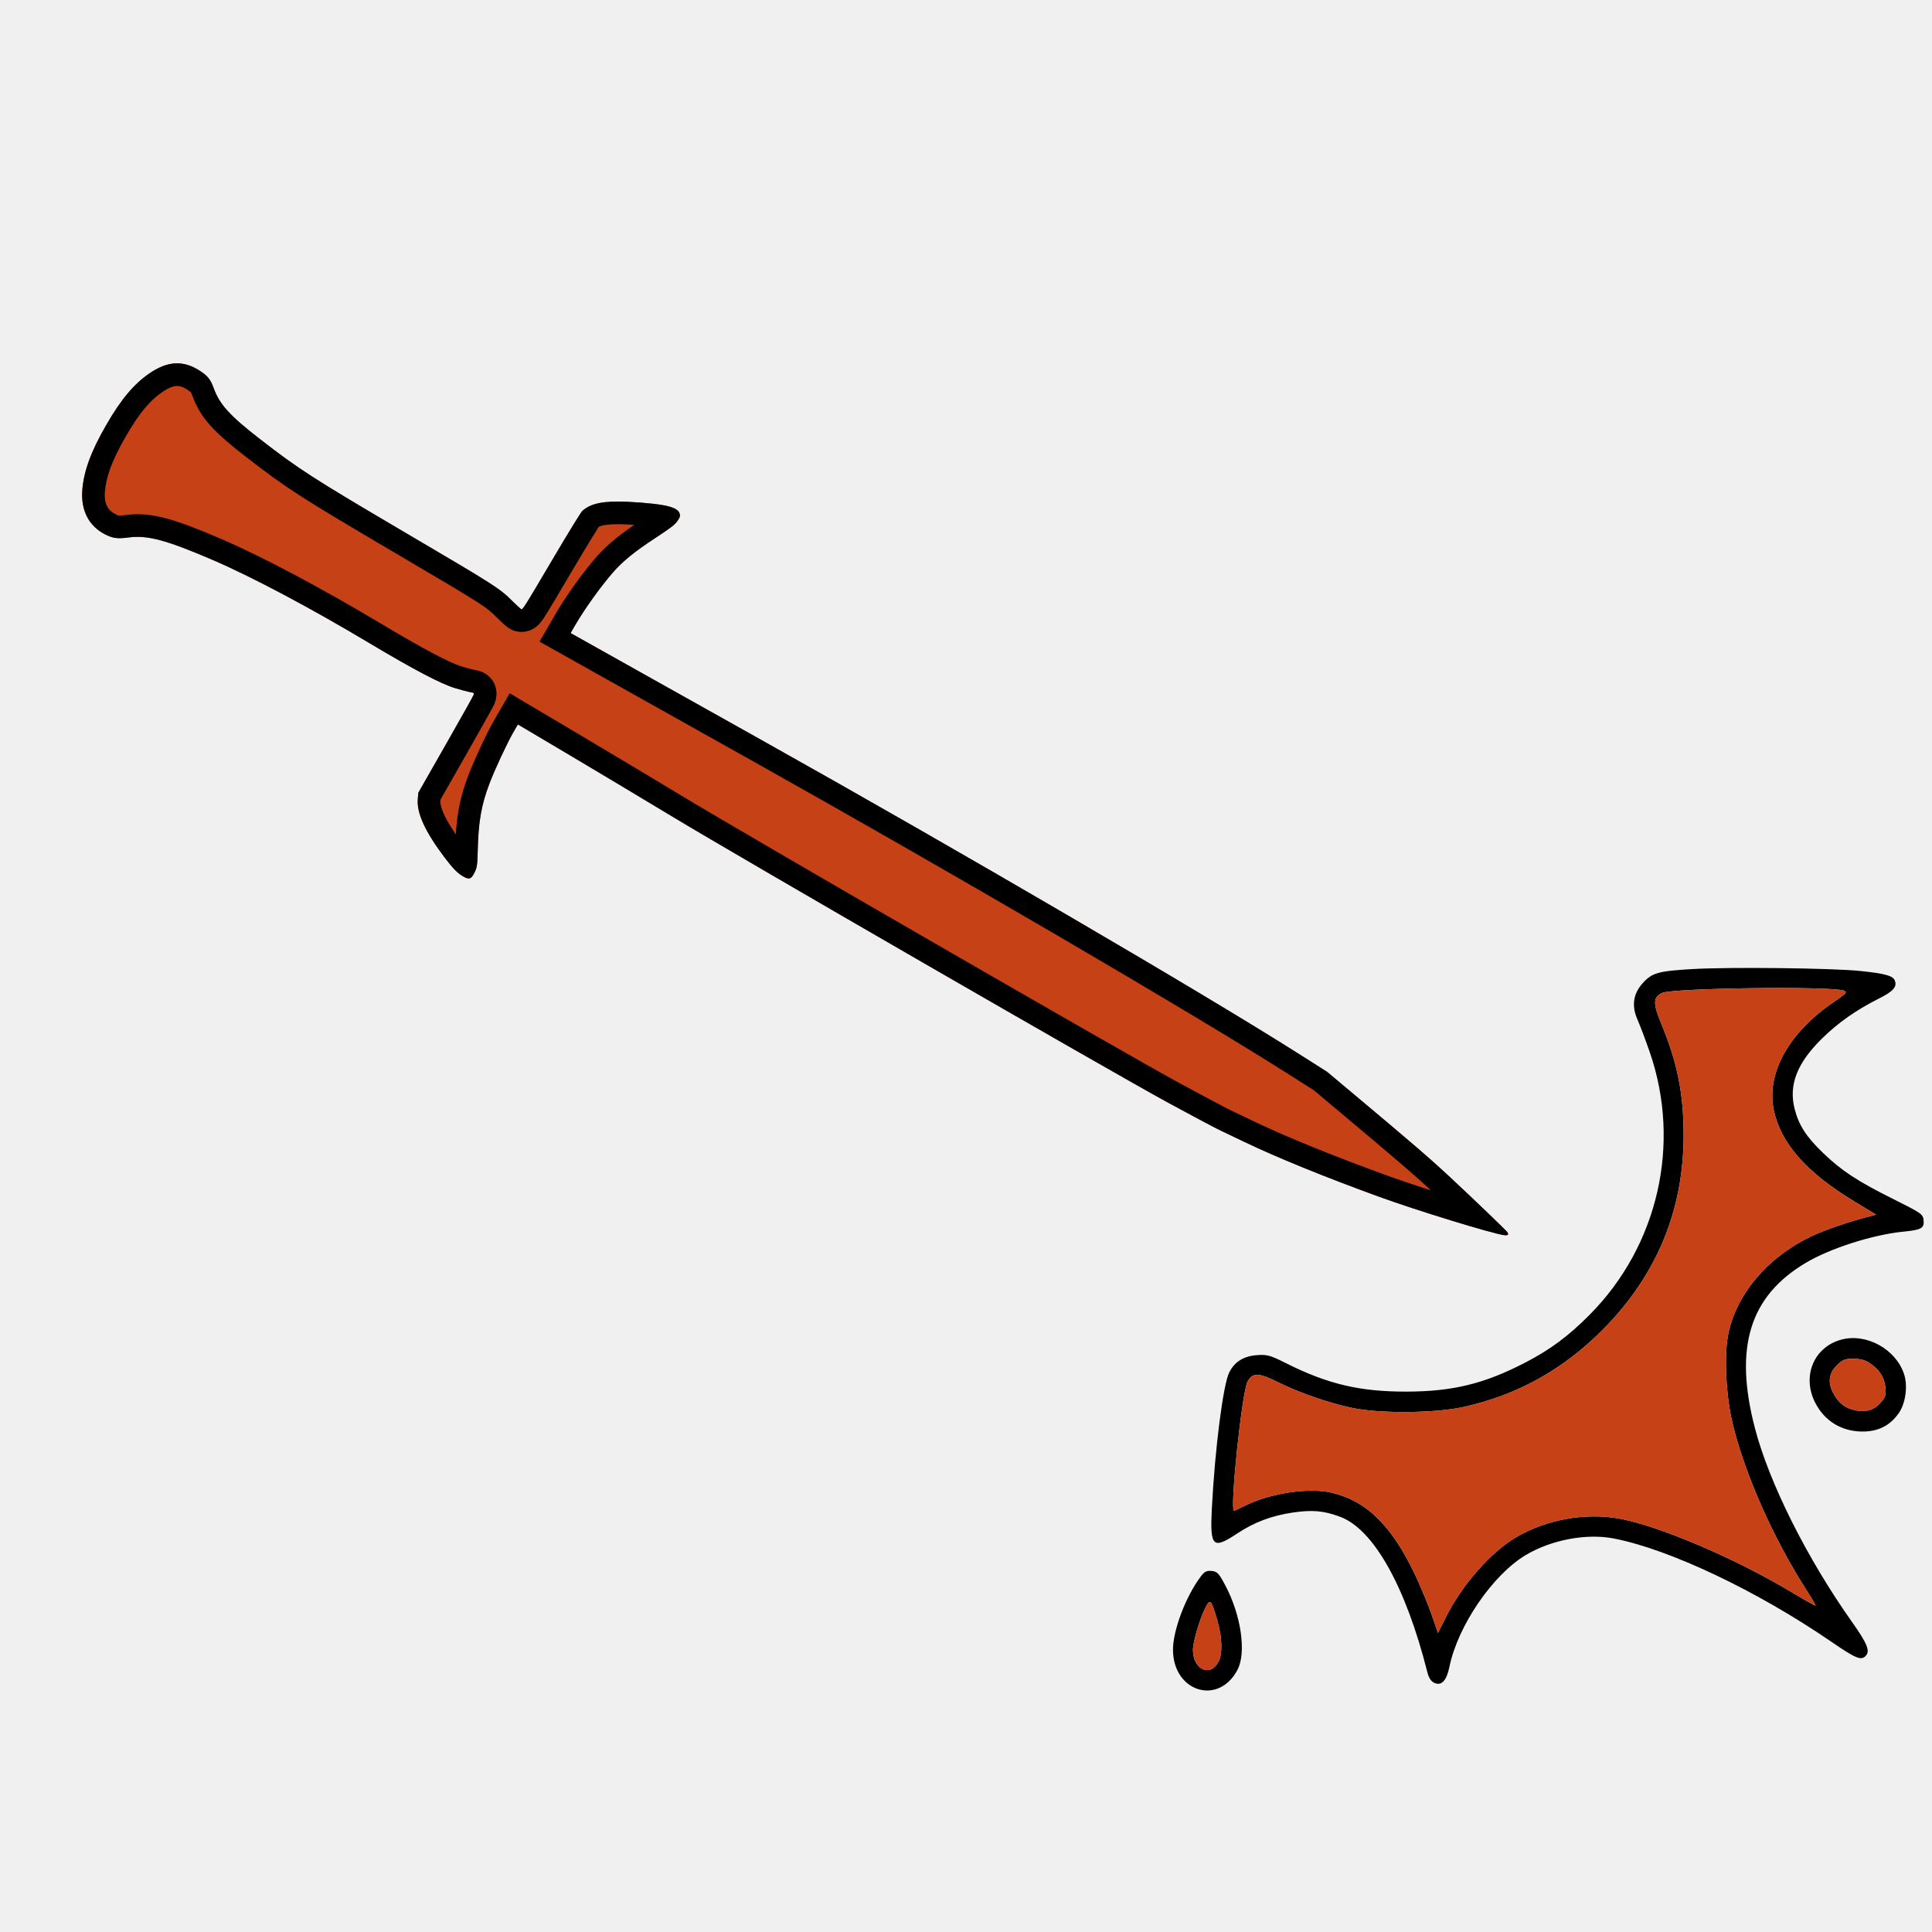
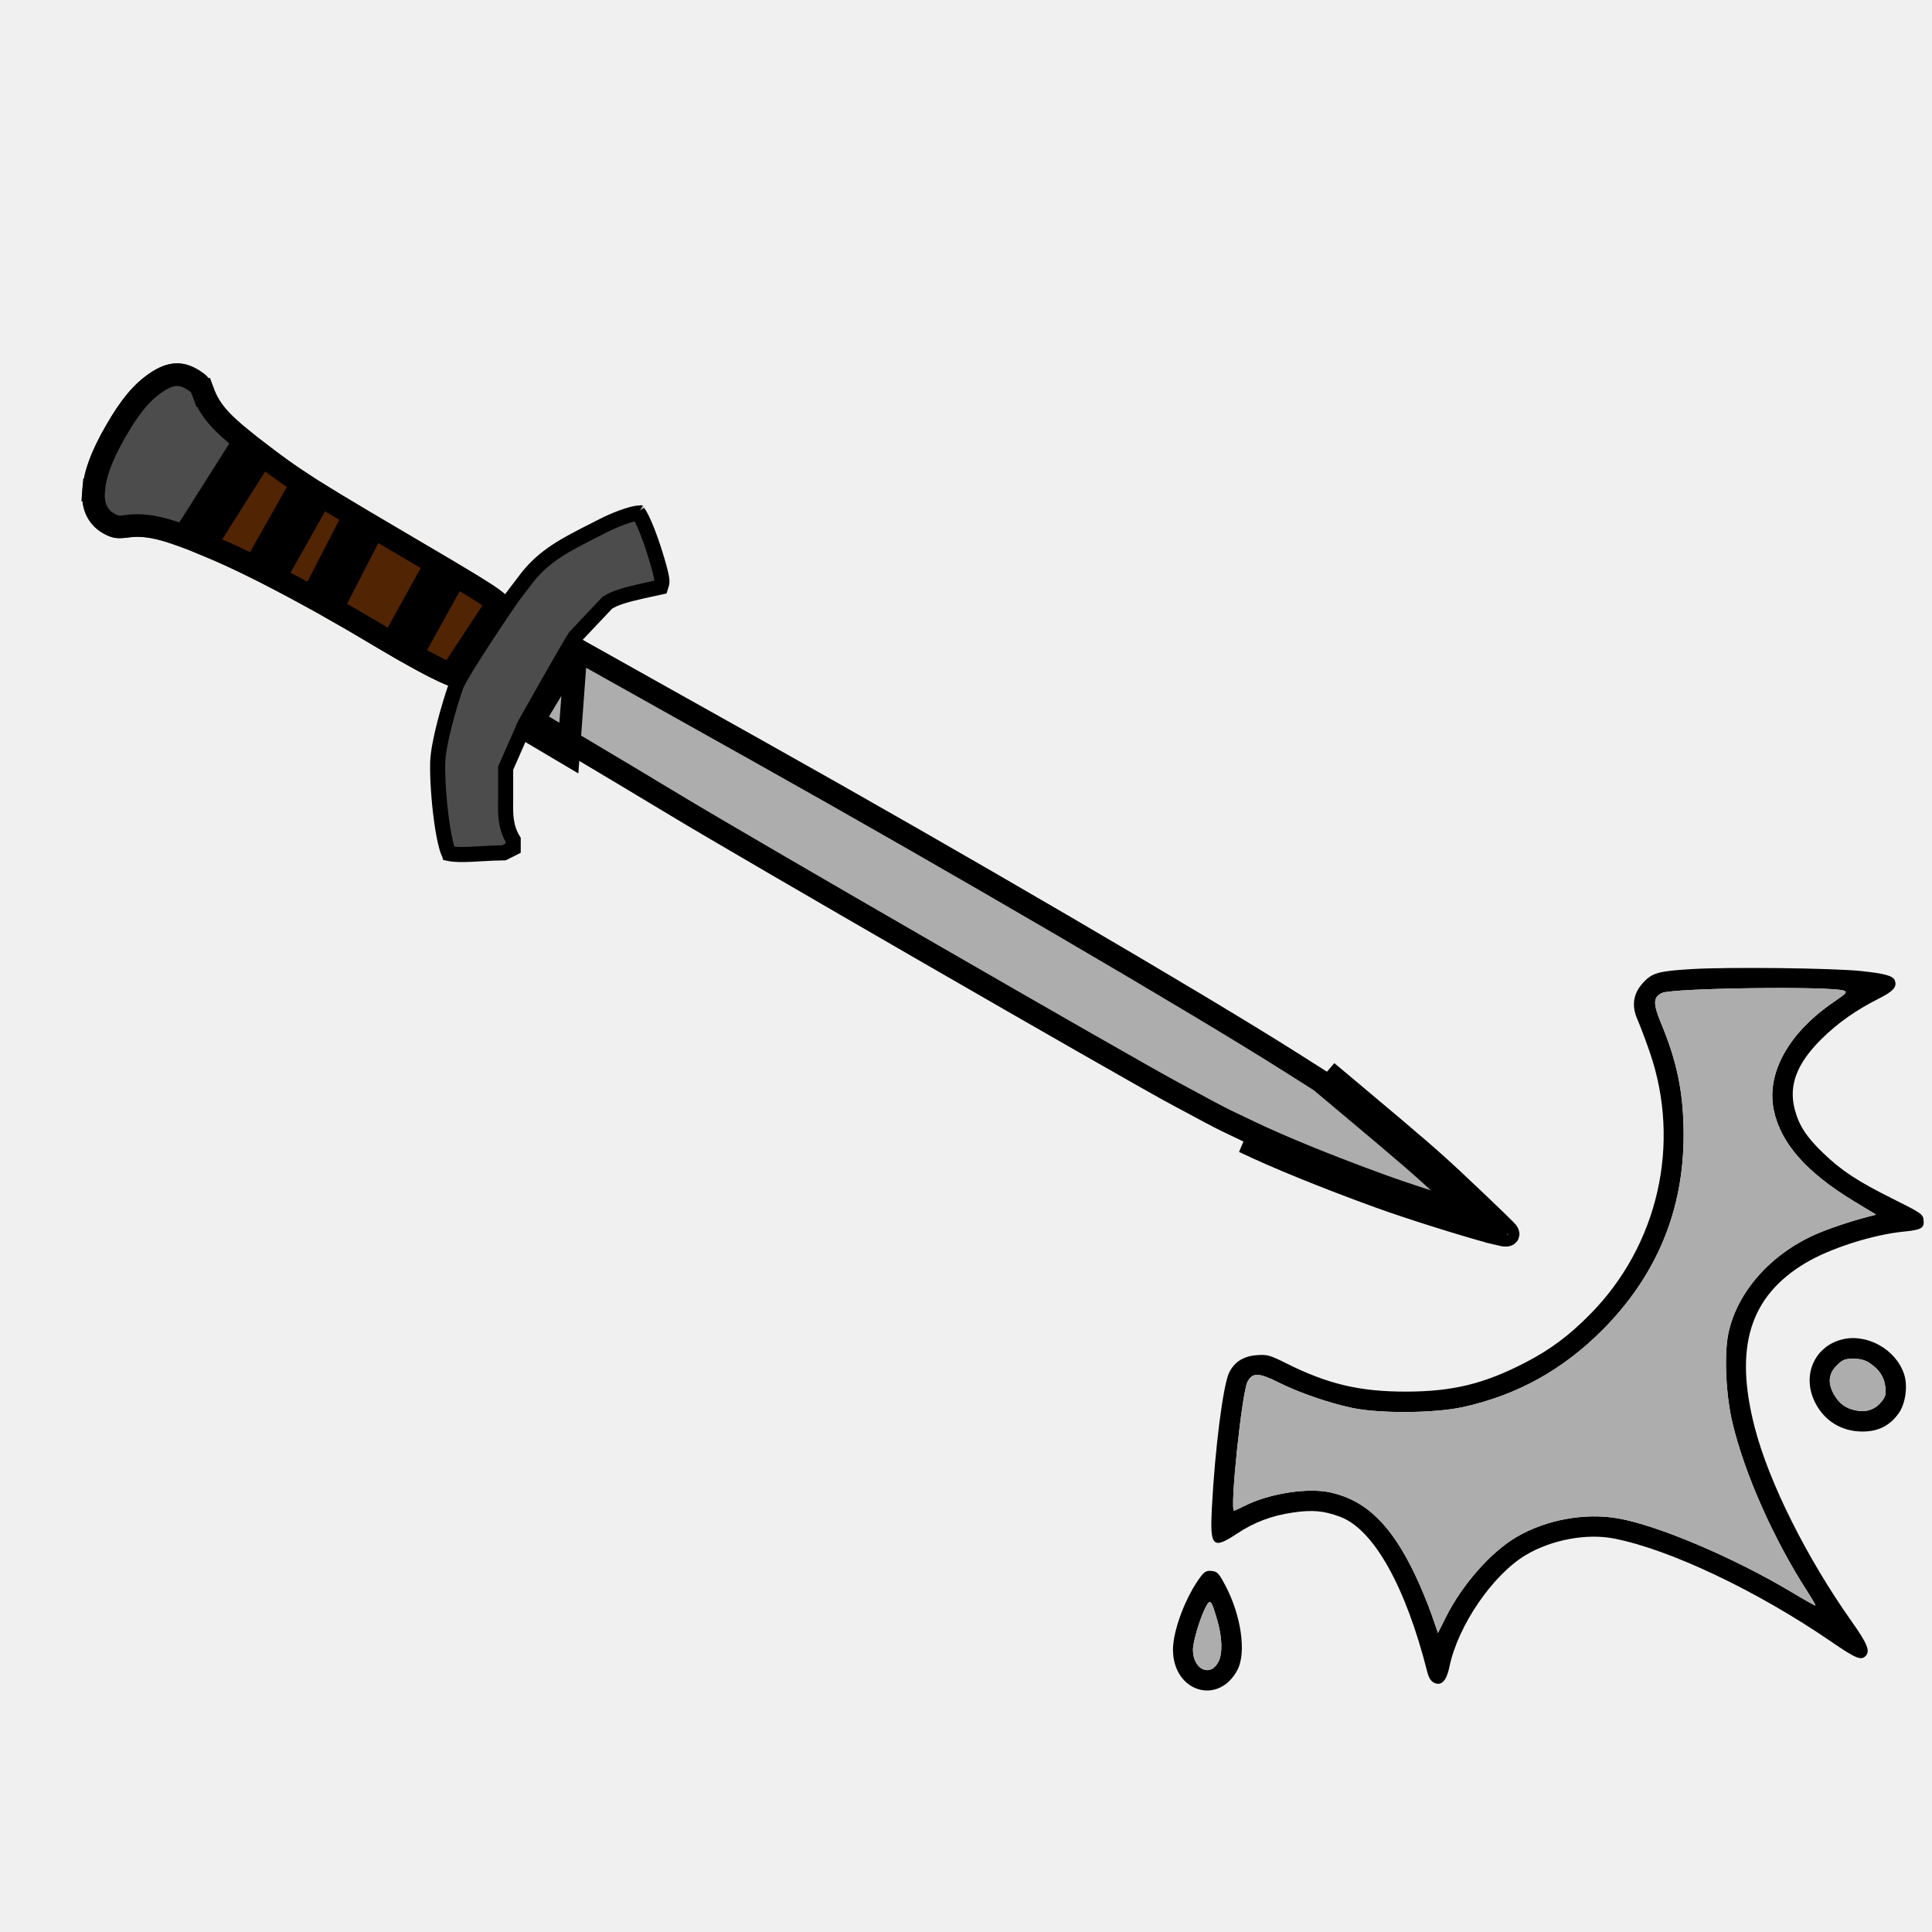
<svg xmlns="http://www.w3.org/2000/svg" width="128" height="128" viewBox="0 0 128 128" fill="none">
-   <mask id="path-1-inside-1_393_212" fill="white">
-     <path d="M43.947 33.472C43.214 33.339 41.703 33.222 40.837 33.231C39.718 33.243 39.074 33.417 38.593 33.836C38.493 33.923 37.721 35.18 36.528 37.199C34.649 40.379 34.621 40.423 34.514 40.35C34.454 40.308 34.198 40.071 33.946 39.821C33.089 38.971 32.843 38.814 26.993 35.373C20.684 31.662 19.813 31.101 17.176 29.054C15.223 27.536 14.555 26.8 14.166 25.735C13.947 25.136 13.765 24.906 13.236 24.564C12.148 23.86 11.124 23.909 9.924 24.722C8.868 25.439 8.015 26.458 7.013 28.201C6.026 29.92 5.554 31.207 5.454 32.459C5.346 33.812 5.888 34.862 6.978 35.41C7.491 35.668 7.787 35.705 8.532 35.606C9.768 35.443 11.01 35.775 14.058 37.083C16.665 38.202 20.557 40.266 24.454 42.596C27.411 44.363 29.2 45.303 30.159 45.593C30.532 45.706 30.968 45.822 31.128 45.85C31.413 45.902 31.419 45.906 31.375 46.044C31.351 46.121 30.517 47.61 29.523 49.352L27.716 52.519L27.68 52.939C27.6 53.863 28.17 55.108 29.451 56.804C29.994 57.523 30.311 57.849 30.671 58.057C31.088 58.297 31.22 58.252 31.448 57.79C31.605 57.473 31.629 57.3 31.653 56.284C31.698 54.42 31.894 53.314 32.431 51.904C32.786 50.972 33.593 49.239 34.001 48.531L34.31 47.995L37.659 49.98C39.501 51.072 42.552 52.898 44.439 54.038C49.123 56.868 73.582 70.984 77.414 73.069C78.953 73.907 80.522 74.739 80.898 74.917C81.275 75.096 81.958 75.422 82.415 75.641C84.567 76.675 87.746 77.97 91.352 79.282C93.879 80.201 98.841 81.725 99.647 81.831C99.919 81.866 99.988 81.788 99.842 81.609C99.703 81.439 97.858 79.665 96.392 78.293C94.758 76.764 93.912 76.033 89.498 72.332L87.921 71.01L85.941 69.754C79.691 65.792 63.552 56.365 50.644 49.137C46.939 47.062 42.535 44.595 40.856 43.654L37.804 41.943L38.113 41.408C38.722 40.353 39.853 38.781 40.646 37.884C41.284 37.163 42.059 36.534 43.37 35.675C44.434 34.977 44.709 34.767 44.877 34.524C45.05 34.275 45.075 34.198 45.032 34.038C44.961 33.772 44.618 33.594 43.947 33.472Z" />
-   </mask>
-   <path d="M43.947 33.472C43.214 33.339 41.703 33.222 40.837 33.231C39.718 33.243 39.074 33.417 38.593 33.836C38.493 33.923 37.721 35.18 36.528 37.199C34.649 40.379 34.621 40.423 34.514 40.35C34.454 40.308 34.198 40.071 33.946 39.821C33.089 38.971 32.843 38.814 26.993 35.373C20.684 31.662 19.813 31.101 17.176 29.054C15.223 27.536 14.555 26.8 14.166 25.735C13.947 25.136 13.765 24.906 13.236 24.564C12.148 23.86 11.124 23.909 9.924 24.722C8.868 25.439 8.015 26.458 7.013 28.201C6.026 29.92 5.554 31.207 5.454 32.459C5.346 33.812 5.888 34.862 6.978 35.41C7.491 35.668 7.787 35.705 8.532 35.606C9.768 35.443 11.01 35.775 14.058 37.083C16.665 38.202 20.557 40.266 24.454 42.596C27.411 44.363 29.2 45.303 30.159 45.593C30.532 45.706 30.968 45.822 31.128 45.85C31.413 45.902 31.419 45.906 31.375 46.044C31.351 46.121 30.517 47.61 29.523 49.352L27.716 52.519L27.68 52.939C27.6 53.863 28.17 55.108 29.451 56.804C29.994 57.523 30.311 57.849 30.671 58.057C31.088 58.297 31.22 58.252 31.448 57.79C31.605 57.473 31.629 57.3 31.653 56.284C31.698 54.42 31.894 53.314 32.431 51.904C32.786 50.972 33.593 49.239 34.001 48.531L34.31 47.995L37.659 49.98C39.501 51.072 42.552 52.898 44.439 54.038C49.123 56.868 73.582 70.984 77.414 73.069C78.953 73.907 80.522 74.739 80.898 74.917C81.275 75.096 81.958 75.422 82.415 75.641C84.567 76.675 87.746 77.97 91.352 79.282C93.879 80.201 98.841 81.725 99.647 81.831C99.919 81.866 99.988 81.788 99.842 81.609C99.703 81.439 97.858 79.665 96.392 78.293C94.758 76.764 93.912 76.033 89.498 72.332L87.921 71.01L85.941 69.754C79.691 65.792 63.552 56.365 50.644 49.137C46.939 47.062 42.535 44.595 40.856 43.654L37.804 41.943L38.113 41.408C38.722 40.353 39.853 38.781 40.646 37.884C41.284 37.163 42.059 36.534 43.37 35.675C44.434 34.977 44.709 34.767 44.877 34.524C45.05 34.275 45.075 34.198 45.032 34.038C44.961 33.772 44.618 33.594 43.947 33.472Z" fill="#C74116" />
-   <path d="M43.947 33.472L44.215 31.996L44.215 31.996L43.947 33.472ZM40.837 33.231L40.821 31.731L40.821 31.731L40.837 33.231ZM38.593 33.836L37.608 32.704L37.608 32.704L38.593 33.836ZM36.528 37.199L37.819 37.962L37.819 37.962L36.528 37.199ZM34.514 40.35L33.671 41.591L33.66 41.583L34.514 40.35ZM33.946 39.821L32.89 40.886L32.89 40.886L33.946 39.821ZM26.993 35.373L27.754 34.08L27.754 34.08L26.993 35.373ZM17.176 29.054L16.256 30.238L16.256 30.238L17.176 29.054ZM14.166 25.735L12.757 26.25L12.757 26.25L14.166 25.735ZM13.236 24.564L12.422 25.824L12.422 25.824L13.236 24.564ZM9.924 24.722L9.082 23.481L9.082 23.481L9.924 24.722ZM7.013 28.201L8.314 28.948L8.314 28.948L7.013 28.201ZM5.454 32.459L6.949 32.579L6.949 32.579L5.454 32.459ZM6.978 35.41L7.652 34.07L7.652 34.07L6.978 35.41ZM8.532 35.606L8.334 34.12L8.334 34.12L8.532 35.606ZM14.058 37.083L14.649 35.704L14.649 35.704L14.058 37.083ZM24.454 42.596L25.224 41.308L25.224 41.308L24.454 42.596ZM30.159 45.593L29.725 47.029L29.724 47.029L30.159 45.593ZM31.128 45.85L31.393 44.374L31.394 44.374L31.128 45.85ZM31.375 46.044L32.804 46.499L32.804 46.5L31.375 46.044ZM29.523 49.352L28.22 48.609L28.22 48.609L29.523 49.352ZM27.716 52.519L26.221 52.39L26.25 52.062L26.413 51.776L27.716 52.519ZM27.68 52.939L26.185 52.81L26.185 52.81L27.68 52.939ZM29.451 56.804L30.649 55.901L30.649 55.901L29.451 56.804ZM31.448 57.79L32.793 58.455L32.793 58.455L31.448 57.79ZM31.653 56.284L33.153 56.32L33.153 56.32L31.653 56.284ZM32.431 51.904L33.833 52.438L33.833 52.438L32.431 51.904ZM34.001 48.531L35.301 49.28L35.301 49.28L34.001 48.531ZM34.31 47.995L33.01 47.246L33.769 45.931L35.075 46.705L34.31 47.995ZM37.659 49.98L36.894 51.271L36.894 51.271L37.659 49.98ZM44.439 54.038L45.214 52.754L45.214 52.754L44.439 54.038ZM77.414 73.069L78.13 71.752L78.131 71.752L77.414 73.069ZM80.898 74.917L81.541 73.562L81.541 73.562L80.898 74.917ZM82.415 75.641L81.766 76.993L81.766 76.993L82.415 75.641ZM91.352 79.282L91.865 77.872L91.865 77.872L91.352 79.282ZM99.647 81.831L99.842 80.344L99.842 80.344L99.647 81.831ZM99.842 81.609L101.004 80.661L101.005 80.661L99.842 81.609ZM96.392 78.293L95.367 79.388L95.367 79.388L96.392 78.293ZM89.498 72.332L88.534 73.481L88.534 73.481L89.498 72.332ZM87.921 71.01L88.725 69.743L88.809 69.796L88.885 69.861L87.921 71.01ZM85.941 69.754L86.744 68.487L86.744 68.487L85.941 69.754ZM50.644 49.137L51.377 47.828L51.377 47.828L50.644 49.137ZM40.856 43.654L40.123 44.963L40.123 44.963L40.856 43.654ZM37.804 41.943L37.071 43.252L35.745 42.509L36.505 41.193L37.804 41.943ZM38.113 41.408L36.814 40.657L36.815 40.657L38.113 41.408ZM40.646 37.884L41.77 38.878L41.77 38.878L40.646 37.884ZM43.37 35.675L44.192 36.929L44.192 36.929L43.37 35.675ZM44.877 34.524L43.645 33.67L43.645 33.67L44.877 34.524ZM45.032 34.038L46.481 33.65L46.481 33.65L45.032 34.038ZM43.679 34.948C43.054 34.834 41.639 34.723 40.853 34.731L40.821 31.731C41.768 31.721 43.375 31.843 44.215 31.996L43.679 34.948ZM40.853 34.731C39.848 34.742 39.651 34.903 39.578 34.967L37.608 32.704C38.498 31.93 39.589 31.745 40.821 31.731L40.853 34.731ZM39.578 34.967C39.644 34.91 39.688 34.861 39.703 34.843C39.724 34.82 39.737 34.803 39.743 34.796C39.755 34.781 39.757 34.777 39.749 34.789C39.732 34.812 39.702 34.858 39.653 34.932C39.559 35.077 39.423 35.293 39.248 35.578C38.9 36.145 38.414 36.956 37.819 37.962L35.236 36.436C35.835 35.423 36.331 34.596 36.692 34.008C36.872 33.715 37.023 33.474 37.138 33.296C37.195 33.209 37.251 33.126 37.3 33.056C37.325 33.021 37.355 32.979 37.39 32.935C37.406 32.915 37.488 32.809 37.608 32.704L39.578 34.967ZM37.819 37.962C36.89 39.535 36.394 40.374 36.12 40.802C36.017 40.963 35.843 41.238 35.628 41.437C35.513 41.542 35.157 41.849 34.597 41.865C34.316 41.873 34.085 41.803 33.925 41.733C33.786 41.671 33.684 41.6 33.671 41.591L35.356 39.109C35.352 39.105 35.328 39.09 35.296 39.07C35.263 39.05 35.21 39.02 35.141 38.99C34.995 38.925 34.778 38.859 34.511 38.866C33.98 38.882 33.658 39.172 33.591 39.234C33.47 39.346 33.441 39.424 33.593 39.186C33.83 38.816 34.287 38.043 35.236 36.436L37.819 37.962ZM33.66 41.583C33.52 41.486 33.35 41.327 33.28 41.262C33.165 41.154 33.027 41.022 32.89 40.886L35.002 38.756C35.118 38.871 35.234 38.981 35.324 39.066C35.37 39.108 35.404 39.139 35.427 39.159C35.438 39.169 35.442 39.172 35.44 39.17C35.438 39.169 35.432 39.165 35.423 39.157C35.416 39.151 35.396 39.136 35.367 39.117L33.66 41.583ZM32.89 40.886C32.203 40.205 32.179 40.164 26.233 36.666L27.754 34.08C33.507 37.464 33.975 37.737 35.002 38.756L32.89 40.886ZM26.233 36.666C19.917 32.951 18.975 32.349 16.256 30.238L18.096 27.869C20.651 29.853 21.45 30.373 27.754 34.08L26.233 36.666ZM16.256 30.238C14.287 28.709 13.304 27.749 12.757 26.25L15.575 25.221C15.805 25.852 16.158 26.364 18.096 27.869L16.256 30.238ZM12.757 26.25C12.669 26.009 12.635 25.976 12.643 25.986C12.652 25.997 12.63 25.959 12.422 25.824L14.051 23.305C14.371 23.512 14.705 23.759 14.992 24.121C15.278 24.481 15.444 24.863 15.575 25.221L12.757 26.25ZM12.422 25.824C12.079 25.602 11.856 25.564 11.693 25.572C11.512 25.581 11.22 25.656 10.766 25.964L9.082 23.481C9.828 22.975 10.648 22.619 11.55 22.576C12.471 22.532 13.305 22.822 14.051 23.305L12.422 25.824ZM10.766 25.964C9.976 26.5 9.26 27.301 8.314 28.948L5.713 27.454C6.769 25.615 7.76 24.377 9.082 23.481L10.766 25.964ZM8.314 28.948C7.38 30.575 7.025 31.639 6.949 32.579L3.959 32.34C4.084 30.776 4.672 29.266 5.713 27.454L8.314 28.948ZM6.949 32.579C6.883 33.412 7.183 33.834 7.652 34.07L6.304 36.75C4.594 35.891 3.809 34.212 3.959 32.34L6.949 32.579ZM7.652 34.07C7.743 34.116 7.793 34.135 7.819 34.144C7.839 34.151 7.848 34.153 7.856 34.154C7.889 34.158 7.992 34.165 8.334 34.12L8.729 37.093C8.327 37.147 7.909 37.184 7.48 37.13C7.017 37.072 6.644 36.921 6.304 36.75L7.652 34.07ZM8.334 34.12C10.036 33.894 11.643 34.414 14.649 35.704L13.466 38.461C10.377 37.135 9.5 36.991 8.729 37.093L8.334 34.12ZM14.649 35.704C17.343 36.861 21.299 38.962 25.224 41.308L23.685 43.883C19.815 41.57 15.986 39.543 13.466 38.461L14.649 35.704ZM25.224 41.308C28.224 43.102 29.846 43.931 30.593 44.157L29.724 47.029C28.553 46.675 26.598 45.625 23.685 43.883L25.224 41.308ZM30.593 44.157C30.762 44.209 30.948 44.261 31.108 44.303C31.188 44.325 31.258 44.342 31.312 44.356C31.374 44.37 31.397 44.375 31.393 44.374L30.864 47.327C30.609 47.281 30.098 47.142 29.725 47.029L30.593 44.157ZM31.394 44.374C31.451 44.384 31.555 44.403 31.65 44.426C31.694 44.437 32.007 44.504 32.3 44.734C32.484 44.878 32.666 45.087 32.781 45.371C32.891 45.642 32.902 45.887 32.893 46.048C32.884 46.201 32.855 46.321 32.841 46.376C32.826 46.433 32.809 46.484 32.804 46.499L29.946 45.588C29.975 45.498 29.91 45.669 29.898 45.877C29.89 46.018 29.898 46.245 30.002 46.5C30.111 46.768 30.282 46.964 30.45 47.096C30.602 47.214 30.74 47.273 30.805 47.298C30.875 47.325 30.926 47.337 30.937 47.34C30.952 47.344 30.949 47.342 30.863 47.327L31.394 44.374ZM32.804 46.5C32.775 46.592 32.741 46.665 32.737 46.675C32.725 46.701 32.714 46.724 32.706 46.739C32.69 46.771 32.673 46.805 32.657 46.835C32.624 46.897 32.581 46.977 32.531 47.068C32.431 47.252 32.29 47.505 32.121 47.807C31.783 48.411 31.324 49.222 30.826 50.096L28.22 48.609C28.716 47.74 29.171 46.936 29.504 46.341C29.671 46.043 29.805 45.8 29.899 45.629C29.946 45.543 29.98 45.48 30.002 45.439C30.013 45.417 30.017 45.409 30.017 45.41C30.016 45.411 30.015 45.413 30.013 45.417C30.012 45.42 30.008 45.427 30.004 45.436C30.001 45.444 29.994 45.459 29.986 45.479C29.98 45.494 29.963 45.535 29.946 45.588L32.804 46.5ZM30.826 50.096L29.018 53.263L26.413 51.776L28.22 48.609L30.826 50.096ZM29.21 52.648L29.174 53.068L26.185 52.81L26.221 52.39L29.21 52.648ZM29.174 53.068C29.165 53.175 29.185 53.446 29.419 53.957C29.649 54.46 30.043 55.098 30.649 55.901L28.254 57.708C27.579 56.814 27.047 55.982 26.692 55.207C26.34 54.441 26.115 53.628 26.185 52.81L29.174 53.068ZM30.649 55.901C31.179 56.603 31.343 56.712 31.421 56.758L29.921 59.356C29.28 58.985 28.81 58.444 28.254 57.708L30.649 55.901ZM31.421 56.758C31.498 56.802 31.463 56.773 31.367 56.745C31.25 56.709 30.974 56.654 30.643 56.768C30.326 56.877 30.156 57.074 30.106 57.138C30.062 57.195 30.059 57.215 30.104 57.125L32.793 58.455C32.723 58.596 32.618 58.795 32.472 58.983C32.32 59.178 32.048 59.458 31.617 59.605C31.172 59.758 30.772 59.698 30.505 59.618C30.261 59.545 30.053 59.432 29.921 59.356L31.421 56.758ZM30.104 57.125C30.125 57.081 30.122 57.084 30.115 57.105C30.108 57.127 30.109 57.133 30.114 57.097C30.129 56.986 30.141 56.778 30.154 56.248L33.153 56.32C33.141 56.806 33.129 57.192 33.087 57.501C33.033 57.898 32.93 58.177 32.793 58.455L30.104 57.125ZM30.154 56.248C30.201 54.252 30.419 52.972 31.03 51.37L33.833 52.438C33.369 53.656 33.194 54.588 33.153 56.32L30.154 56.248ZM31.03 51.37C31.407 50.379 32.246 48.571 32.702 47.782L35.301 49.28C34.94 49.906 34.166 51.565 33.833 52.438L31.03 51.37ZM32.702 47.782L33.01 47.246L35.609 48.745L35.301 49.28L32.702 47.782ZM35.075 46.705L38.423 48.69L36.894 51.271L33.545 49.286L35.075 46.705ZM38.423 48.69C40.269 49.784 43.324 51.612 45.214 52.754L43.663 55.322C41.779 54.184 38.732 52.36 36.894 51.271L38.423 48.69ZM45.214 52.754C49.884 55.575 74.323 69.68 78.13 71.752L76.697 74.387C72.841 72.289 48.362 58.161 43.663 55.322L45.214 52.754ZM78.131 71.752C79.685 72.597 81.211 73.405 81.541 73.562L80.256 76.273C79.832 76.072 78.222 75.216 76.697 74.387L78.131 71.752ZM81.541 73.562C81.921 73.742 82.606 74.069 83.065 74.29L81.766 76.993C81.311 76.775 80.63 76.45 80.256 76.273L81.541 73.562ZM83.065 74.29C85.153 75.293 88.281 76.569 91.865 77.872L90.839 80.691C87.211 79.372 83.98 78.058 81.766 76.993L83.065 74.29ZM91.865 77.872C93.094 78.319 94.94 78.922 96.585 79.427C97.406 79.68 98.168 79.905 98.769 80.072C99.07 80.156 99.324 80.224 99.522 80.272C99.62 80.296 99.699 80.315 99.76 80.327C99.825 80.341 99.848 80.344 99.842 80.344L99.453 83.318C99.124 83.275 98.55 83.126 97.964 82.962C97.329 82.785 96.54 82.552 95.704 82.295C94.035 81.782 92.136 81.163 90.839 80.691L91.865 77.872ZM99.842 80.344C99.838 80.343 99.819 80.341 99.789 80.34C99.76 80.339 99.704 80.338 99.631 80.347C99.543 80.358 99.12 80.415 98.772 80.813C98.336 81.312 98.391 81.885 98.477 82.164C98.55 82.403 98.666 82.541 98.679 82.556L101.005 80.661C101.09 80.766 101.252 80.981 101.345 81.284C101.45 81.627 101.499 82.251 101.03 82.788C100.65 83.223 100.168 83.304 99.995 83.325C99.777 83.352 99.583 83.335 99.453 83.318L99.842 80.344ZM98.679 82.557C98.712 82.596 98.653 82.531 98.399 82.282C98.189 82.076 97.904 81.8 97.575 81.483C96.918 80.851 96.095 80.07 95.367 79.388L97.417 77.198C98.155 77.889 98.988 78.68 99.654 79.32C99.987 79.64 100.281 79.925 100.502 80.142C100.679 80.316 100.903 80.536 101.004 80.661L98.679 82.557ZM95.367 79.388C93.767 77.891 92.95 77.183 88.534 73.481L90.461 71.182C94.875 74.882 95.749 75.637 97.417 77.198L95.367 79.388ZM88.534 73.481L86.958 72.159L88.885 69.861L90.461 71.182L88.534 73.481ZM87.118 72.277L85.138 71.021L86.744 68.487L88.725 69.743L87.118 72.277ZM85.138 71.021C78.924 67.082 62.814 57.671 49.911 50.446L51.377 47.828C64.29 55.059 80.458 64.503 86.744 68.487L85.138 71.021ZM49.911 50.446C46.206 48.371 41.801 45.904 40.123 44.963L41.589 42.346C43.268 43.286 47.672 45.754 51.377 47.828L49.911 50.446ZM40.123 44.963L37.071 43.252L38.537 40.635L41.589 42.346L40.123 44.963ZM36.505 41.193L36.814 40.657L39.412 42.158L39.103 42.694L36.505 41.193ZM36.815 40.657C37.473 39.518 38.662 37.863 39.523 36.89L41.77 38.878C41.044 39.698 39.972 41.189 39.412 42.158L36.815 40.657ZM39.523 36.89C40.286 36.027 41.186 35.313 42.547 34.42L44.192 36.929C42.933 37.755 42.282 38.299 41.77 38.878L39.523 36.89ZM42.547 34.42C43.084 34.068 43.375 33.869 43.549 33.736C43.707 33.616 43.684 33.612 43.645 33.67L46.11 35.379C45.902 35.679 45.657 35.901 45.369 36.121C45.097 36.329 44.719 36.584 44.192 36.929L42.547 34.42ZM43.645 33.67C43.68 33.618 43.687 33.605 43.682 33.614C43.678 33.622 43.639 33.688 43.606 33.793C43.568 33.913 43.547 34.049 43.551 34.191C43.555 34.318 43.578 34.407 43.583 34.426L46.481 33.65C46.545 33.89 46.605 34.263 46.465 34.702C46.365 35.016 46.186 35.27 46.11 35.379L43.645 33.67ZM43.583 34.426C43.636 34.622 43.734 34.776 43.834 34.882C43.925 34.979 44.004 35.022 44.021 35.031C44.039 35.041 44.026 35.031 43.961 35.012C43.899 34.993 43.808 34.971 43.678 34.948L44.215 31.996C44.607 32.067 45.033 32.175 45.408 32.371C45.794 32.572 46.296 32.961 46.481 33.65L43.583 34.426Z" fill="black" mask="url(#path-1-inside-1_393_212)" />
-   <path d="M112.108 64.204C109.862 64.336 109.456 64.451 108.844 65.126C108.197 65.841 108.082 66.642 108.493 67.565C108.658 67.937 109.02 68.896 109.297 69.697C111.401 75.774 109.858 82.53 105.322 87.102C103.917 88.518 102.717 89.41 101.068 90.266C98.343 91.68 96.251 92.192 93.168 92.198C90.094 92.204 87.971 91.703 85.215 90.322C84.144 89.785 83.956 89.733 83.282 89.781C82.394 89.846 81.798 90.216 81.441 90.925C81.035 91.73 80.487 96.032 80.286 99.98C80.158 102.484 80.35 102.671 81.957 101.605C83.091 100.853 84.254 100.414 85.657 100.209C86.955 100.02 87.709 100.088 88.79 100.492C91.006 101.319 93.129 105.102 94.564 110.78C94.664 111.174 94.808 111.394 95.032 111.496C95.503 111.71 95.841 111.348 96.029 110.428C96.586 107.709 98.901 104.324 101.097 103.019C102.794 102.011 105.117 101.577 106.926 101.93C110.63 102.653 116.405 105.393 121.31 108.756C122.945 109.877 123.292 110.023 123.594 109.722C123.92 109.396 123.729 108.913 122.701 107.46C119.718 103.248 117.211 98.244 116.266 94.613C114.873 89.262 115.915 85.878 119.64 83.665C121.277 82.692 124.092 81.796 126.141 81.596C127.297 81.482 127.494 81.369 127.443 80.843C127.404 80.442 127.306 80.374 125.41 79.428C123.068 78.261 122.023 77.575 120.8 76.403C119.679 75.329 119.178 74.557 118.901 73.476C118.494 71.893 119.049 70.45 120.686 68.83C121.763 67.765 122.973 66.914 124.51 66.142C125.437 65.676 125.697 65.377 125.538 64.962C125.418 64.649 124.887 64.501 123.288 64.333C121.426 64.137 114.577 64.058 112.108 64.204ZM122.158 65.632C122.407 65.724 122.332 65.809 121.495 66.379C118.499 68.422 117.012 71.101 117.517 73.543C117.971 75.737 119.675 77.674 122.832 79.587L124.296 80.474L123.726 80.621C122.592 80.913 121.031 81.443 120.203 81.817C117.25 83.153 115.09 85.622 114.514 88.317C114.218 89.704 114.337 92.402 114.777 94.257C115.576 97.626 117.499 101.962 119.732 105.427C120.054 105.927 120.299 106.351 120.277 106.37C120.255 106.389 119.55 105.993 118.711 105.491C114.894 103.204 109.84 101.056 107.198 100.597C104.988 100.213 102.432 100.682 100.466 101.834C98.772 102.827 96.874 104.983 95.79 107.148L95.269 108.189L94.839 106.949C94.603 106.268 94.118 105.099 93.763 104.351C92.199 101.062 90.544 99.436 88.205 98.89C86.696 98.538 84.113 98.932 82.459 99.767C82.114 99.941 81.801 100.083 81.762 100.083C81.461 100.083 82.278 92.256 82.652 91.544C82.98 90.923 83.397 90.934 84.724 91.6C86.048 92.264 88.062 92.96 89.586 93.279C91.423 93.664 95.08 93.634 96.95 93.219C100.525 92.425 103.535 90.758 106.172 88.11C109.746 84.522 111.547 80.195 111.545 75.201C111.544 72.436 111.125 70.369 110.035 67.752C109.509 66.489 109.527 66.05 110.117 65.785C110.848 65.457 121.323 65.324 122.158 65.632ZM122.004 88.751C120.184 89.234 119.372 91.153 120.247 92.904C120.857 94.125 121.983 94.828 123.355 94.843C124.42 94.855 125.209 94.462 125.795 93.629C126.251 92.981 126.409 91.824 126.149 91.037C125.603 89.385 123.657 88.312 122.004 88.751ZM123.887 90.318C124.521 90.749 124.834 91.233 124.91 91.898C124.965 92.393 124.921 92.547 124.619 92.905C124.194 93.409 123.609 93.591 122.911 93.436C122.255 93.291 121.849 92.987 121.506 92.386C121.083 91.643 121.141 91.011 121.683 90.471C122.075 90.08 122.221 90.02 122.791 90.02C123.254 90.02 123.578 90.109 123.887 90.318ZM79.532 104.478C78.548 105.798 77.709 108.026 77.713 109.304C77.724 112.094 80.733 113.024 81.989 110.625C82.584 109.488 82.228 107.018 81.186 105.048C80.753 104.229 80.647 104.116 80.277 104.081C79.934 104.047 79.8 104.119 79.532 104.478ZM80.646 107.342C80.98 108.491 81.009 109.558 80.722 110.103C80.174 111.142 79.037 110.604 79.037 109.305C79.037 108.769 79.485 107.255 79.863 106.514C80.178 105.896 80.246 105.968 80.646 107.342Z" fill="black" />
-   <path d="M122.158 65.632C122.407 65.724 122.332 65.809 121.495 66.379C118.499 68.422 117.012 71.101 117.517 73.543C117.971 75.737 119.675 77.674 122.832 79.587L124.296 80.474L123.726 80.621C122.592 80.913 121.031 81.443 120.203 81.817C117.25 83.153 115.09 85.622 114.514 88.317C114.218 89.704 114.337 92.402 114.777 94.257C115.576 97.626 117.499 101.962 119.732 105.427C120.054 105.927 120.299 106.351 120.277 106.37C120.255 106.389 119.55 105.993 118.711 105.491C114.894 103.204 109.84 101.056 107.198 100.597C104.988 100.213 102.432 100.682 100.466 101.834C98.772 102.827 96.874 104.983 95.79 107.148L95.269 108.189L94.839 106.949C94.603 106.268 94.118 105.099 93.763 104.351C92.199 101.062 90.544 99.436 88.205 98.89C86.696 98.538 84.113 98.932 82.459 99.767C82.114 99.941 81.801 100.083 81.762 100.083C81.461 100.083 82.278 92.256 82.652 91.544C82.98 90.923 83.397 90.934 84.724 91.6C86.048 92.264 88.062 92.96 89.586 93.279C91.423 93.664 95.08 93.634 96.95 93.219C100.525 92.425 103.535 90.758 106.172 88.11C109.746 84.522 111.547 80.195 111.545 75.201C111.544 72.436 111.125 70.369 110.035 67.752C109.509 66.489 109.527 66.05 110.117 65.785C110.848 65.457 121.323 65.324 122.158 65.632Z" fill="#C74116" />
-   <path d="M80.646 107.342C80.98 108.491 81.009 109.558 80.722 110.103C80.174 111.142 79.037 110.604 79.037 109.305C79.037 108.769 79.485 107.255 79.863 106.514C80.178 105.896 80.246 105.968 80.646 107.342Z" fill="#C74116" />
-   <path d="M123.887 90.318C124.521 90.749 124.834 91.233 124.91 91.898C124.965 92.393 124.921 92.547 124.619 92.905C124.194 93.409 123.609 93.591 122.911 93.436C122.255 93.291 121.849 92.987 121.506 92.386C121.083 91.643 121.141 91.011 121.683 90.471C122.075 90.08 122.221 90.02 122.791 90.02C123.254 90.02 123.578 90.109 123.887 90.318Z" fill="#C74116" />
+   <path fill-rule="evenodd" clip-rule="evenodd" d="M37.659 49.98L34.31 47.995L37.901 41.998L40.856 43.654C42.535 44.595 46.939 47.062 50.644 49.137C63.552 56.365 79.691 65.792 85.941 69.754L87.921 71.01L89.498 72.332C93.912 76.033 94.758 76.764 96.392 78.293C97.858 79.665 99.703 81.439 99.842 81.609C99.988 81.788 99.919 81.867 99.647 81.831C98.841 81.725 93.879 80.201 91.352 79.282C87.746 77.97 84.567 76.675 82.415 75.642C81.958 75.422 81.275 75.096 80.898 74.917C80.521 74.739 78.953 73.907 77.413 73.069C73.582 70.984 49.123 56.868 44.439 54.038C42.551 52.898 39.501 51.072 37.659 49.98Z" fill="#ADADAD" />
+   <path fill-rule="evenodd" clip-rule="evenodd" d="M12.5 36.438C10.537 35.666 9.532 35.474 8.532 35.607C7.787 35.705 7.491 35.668 6.978 35.41C5.888 34.862 5.346 33.812 5.454 32.459C5.554 31.208 6.026 29.921 7.013 28.201C8.015 26.458 8.868 25.439 9.924 24.723C11.124 23.909 12.147 23.86 13.236 24.564C13.765 24.906 13.947 25.136 14.166 25.735C14.555 26.8 15.222 27.536 17.176 29.054L12.5 36.438Z" fill="#4C4C4C" />
+   <path d="M26.993 35.373C28.17 36.065 29.119 36.624 29.893 37.083C32.967 38.905 33.261 39.142 33.946 39.821L30.159 45.593C29.413 45.367 28.166 44.749 26.257 43.654C25.712 43.341 25.112 42.989 24.454 42.596C23.291 41.9 22.128 41.229 21 40.599C19.657 39.849 18.364 39.159 17.176 38.558C16.018 37.971 14.961 37.471 14.058 37.083C13.477 36.834 12.962 36.62 12.5 36.438L17.176 29.054C18.588 30.15 19.494 30.821 21 31.777C21.876 32.333 22.955 32.986 24.454 33.875C25.191 34.312 26.029 34.806 26.993 35.373Z" fill="#512404" />
+   <path d="M38.17 43.008L40.489 44.308L40.489 44.308C42.168 45.249 46.573 47.717 50.278 49.791C63.183 57.018 79.307 66.437 85.539 70.388L87.478 71.617L89.016 72.906C93.431 76.608 94.262 77.327 95.879 78.841L96.39 78.295L95.879 78.841C96.461 79.385 97.102 79.993 97.673 80.538C97.266 80.419 96.824 80.286 96.365 80.144C94.713 79.637 92.855 79.03 91.608 78.577C88.013 77.269 84.86 75.984 82.74 74.966C82.282 74.745 81.598 74.419 81.22 74.24C80.866 74.072 79.319 73.252 77.772 72.41L77.413 73.069L77.772 72.41C73.953 70.332 49.503 56.222 44.826 53.396L44.826 53.396C42.938 52.255 39.885 50.428 38.041 49.335L35.34 47.734M38.17 43.008L37.659 49.98L34.955 48.378L35.34 47.734M38.17 43.008L35.34 47.734M38.17 43.008L34.695 47.352L35.34 47.734M24.839 41.952C25.238 42.191 25.615 42.414 25.971 42.622L28.884 37.357C28.239 36.976 27.489 36.535 26.613 36.02C25.935 35.621 25.32 35.258 24.758 34.926L21.997 40.299C22.932 40.828 23.886 41.382 24.839 41.952L24.454 42.596L24.839 41.952ZM20.687 39.567L23.465 34.16C22.601 33.645 21.885 33.212 21.267 32.829L18.213 38.246C19.004 38.655 19.834 39.098 20.687 39.567ZM16.873 37.567L19.999 32.024C19.025 31.387 18.276 30.844 17.369 30.15L13.614 36.081C13.849 36.178 14.095 36.283 14.354 36.394L14.059 37.081L14.354 36.394C15.104 36.716 15.954 37.112 16.873 37.567ZM12.194 35.519L16.181 29.224C14.599 27.955 13.885 27.151 13.462 25.993L14.166 25.735L13.462 25.993C13.363 25.722 13.296 25.602 13.23 25.52C13.165 25.438 13.065 25.347 12.829 25.194L12.829 25.194C12.385 24.907 12.01 24.806 11.658 24.823C11.296 24.84 10.872 24.986 10.345 25.343C9.422 25.969 8.637 26.88 7.664 28.575L7.664 28.575C6.703 30.248 6.29 31.424 6.202 32.519L5.454 32.459L6.202 32.519C6.114 33.612 6.535 34.348 7.315 34.74L7.315 34.74C7.529 34.848 7.646 34.883 7.762 34.898C7.894 34.915 8.076 34.91 8.433 34.863L8.433 34.863C9.509 34.72 10.55 34.91 12.194 35.519ZM30.175 38.123L27.273 43.368C28.425 44.014 29.266 44.439 29.858 44.685L32.973 39.937C32.559 39.584 31.949 39.182 30.175 38.123ZM91.352 79.282C93.411 80.031 97.088 81.182 98.815 81.639L82.415 75.642C84.567 76.675 87.746 77.97 91.352 79.282ZM99.337 81.307C99.212 81.448 99.172 81.602 99.168 81.73C99.341 81.772 99.481 81.803 99.582 81.821C99.606 81.825 99.628 81.828 99.647 81.831C99.919 81.867 99.988 81.788 99.842 81.609C99.823 81.586 99.773 81.533 99.697 81.456C99.631 81.39 99.546 81.306 99.445 81.207C99.409 81.233 99.372 81.266 99.337 81.307ZM99.196 80.964C98.498 80.285 97.362 79.201 96.392 78.293C94.758 76.764 93.912 76.033 89.498 72.332L87.921 71.01L99.196 80.964ZM8.531 35.606L8.532 35.607L8.531 35.606Z" stroke="black" stroke-width="1.5" />
+   <path d="M34.808 47.936L34.807 47.939L34.806 47.94C34.801 47.949 34.797 47.957 34.794 47.963C34.792 47.967 34.79 47.97 34.789 47.974C34.758 48.033 34.737 48.078 34.721 48.117C34.719 48.119 34.718 48.122 34.717 48.124C34.69 48.167 34.675 48.205 34.669 48.223C34.662 48.242 34.656 48.261 34.651 48.28L33.542 50.799L33.5 50.895L33.5 51L33.5 53L33.5 53L33.5 53.004C33.501 53.085 33.5 53.172 33.499 53.264C33.491 53.9 33.48 54.795 34 55.647L34 56.191L33.381 56.501C32.883 56.505 32.367 56.534 31.886 56.562C31.663 56.575 31.447 56.587 31.244 56.597C30.599 56.626 30.094 56.623 29.746 56.547C29.745 56.544 29.744 56.542 29.742 56.539C29.696 56.447 29.641 56.297 29.583 56.086C29.467 55.667 29.357 55.087 29.265 54.428C29.08 53.113 28.972 51.557 29 50.514C29.016 49.902 29.196 48.978 29.441 48.014C29.683 47.061 29.978 46.109 30.205 45.462C30.274 45.266 30.523 44.812 30.901 44.191C31.266 43.59 31.722 42.88 32.17 42.198C32.616 41.517 33.052 40.867 33.376 40.388C33.538 40.148 33.672 39.951 33.766 39.814L33.874 39.656L33.903 39.614L33.906 39.61L34.896 38.306C36.081 36.795 37.434 36.109 39.482 35.072C39.645 34.99 39.812 34.905 39.984 34.817C40.52 34.544 41.097 34.31 41.575 34.159C41.815 34.083 42.021 34.031 42.178 34.004C42.234 33.995 42.276 33.989 42.307 33.987C42.324 34.01 42.343 34.04 42.365 34.076C42.459 34.232 42.575 34.464 42.705 34.764C42.964 35.361 43.257 36.179 43.523 37.081C43.891 38.326 43.883 38.537 43.824 38.721L43.77 38.891L42.49 39.173C41.434 39.406 40.693 39.634 40.271 39.916L40.224 39.947L40.185 39.988L38.137 42.157L38.11 42.185L38.088 42.217C37.936 42.439 37.169 43.772 36.432 45.066C35.694 46.361 34.956 47.668 34.817 47.921C34.814 47.926 34.811 47.931 34.808 47.936ZM42.25 33.914C42.25 33.914 42.252 33.916 42.257 33.921C42.252 33.917 42.25 33.914 42.25 33.914Z" fill="#4C4C4C" stroke="black" />
+   <path d="M112.108 64.203C109.862 64.336 109.456 64.451 108.844 65.126C108.197 65.84 108.082 66.641 108.493 67.565C108.658 67.937 109.02 68.896 109.297 69.697C111.401 75.774 109.858 82.53 105.322 87.102C103.917 88.517 102.717 89.41 101.068 90.266C98.343 91.68 96.251 92.192 93.168 92.198C90.094 92.204 87.971 91.703 85.215 90.322C84.144 89.785 83.956 89.733 83.282 89.781C82.394 89.845 81.798 90.216 81.441 90.925C81.035 91.73 80.487 96.032 80.286 99.98C80.158 102.484 80.35 102.671 81.957 101.605C83.091 100.852 84.254 100.414 85.657 100.209C86.955 100.02 87.709 100.088 88.79 100.492C91.006 101.319 93.129 105.102 94.564 110.78C94.664 111.174 94.808 111.394 95.032 111.496C95.503 111.71 95.841 111.348 96.029 110.428C96.586 107.709 98.901 104.324 101.097 103.019C102.794 102.011 105.117 101.577 106.926 101.93C110.63 102.652 116.405 105.392 121.31 108.755C122.945 109.877 123.292 110.023 123.594 109.722C123.92 109.396 123.729 108.913 122.701 107.46C119.718 103.248 117.211 98.243 116.266 94.612C114.872 89.262 115.915 85.878 119.64 83.665C121.277 82.692 124.092 81.796 126.141 81.595C127.297 81.482 127.494 81.368 127.443 80.843C127.404 80.442 127.306 80.374 125.41 79.428C123.068 78.261 122.023 77.575 120.8 76.403C119.679 75.329 119.178 74.557 118.901 73.476C118.494 71.893 119.049 70.45 120.686 68.83C121.763 67.765 122.973 66.914 124.51 66.142C125.437 65.676 125.697 65.377 125.538 64.961C125.417 64.649 124.887 64.501 123.288 64.333C121.426 64.137 114.577 64.058 112.108 64.203ZM122.158 65.632C122.407 65.724 122.332 65.809 121.495 66.379C118.499 68.422 117.011 71.101 117.517 73.543C117.971 75.737 119.675 77.674 122.832 79.587L124.296 80.474L123.726 80.621C122.592 80.912 121.031 81.443 120.203 81.817C117.25 83.153 115.09 85.622 114.514 88.317C114.218 89.704 114.337 92.402 114.777 94.257C115.575 97.626 117.499 101.962 119.732 105.427C120.054 105.927 120.299 106.351 120.277 106.37C120.255 106.389 119.55 105.993 118.711 105.49C114.894 103.204 109.84 101.056 107.198 100.596C104.988 100.213 102.432 100.682 100.466 101.834C98.772 102.826 96.874 104.983 95.79 107.148L95.269 108.189L94.839 106.949C94.603 106.268 94.118 105.098 93.763 104.351C92.199 101.062 90.544 99.436 88.205 98.89C86.696 98.538 84.113 98.932 82.459 99.767C82.114 99.941 81.801 100.083 81.762 100.083C81.461 100.083 82.278 92.255 82.652 91.544C82.98 90.922 83.397 90.934 84.724 91.6C86.048 92.264 88.062 92.96 89.586 93.279C91.423 93.664 95.08 93.634 96.95 93.218C100.525 92.424 103.535 90.758 106.172 88.11C109.746 84.521 111.547 80.195 111.545 75.201C111.544 72.436 111.125 70.369 110.035 67.752C109.509 66.489 109.527 66.049 110.117 65.785C110.848 65.457 121.323 65.324 122.158 65.632ZM122.004 88.751C120.184 89.234 119.372 91.153 120.247 92.904C120.856 94.125 121.983 94.828 123.355 94.843C124.42 94.855 125.209 94.462 125.795 93.629C126.251 92.981 126.409 91.823 126.149 91.037C125.603 89.385 123.657 88.312 122.004 88.751ZM123.887 90.318C124.521 90.749 124.834 91.233 124.91 91.898C124.965 92.393 124.921 92.546 124.619 92.905C124.194 93.409 123.609 93.591 122.911 93.436C122.255 93.291 121.849 92.987 121.506 92.386C121.083 91.643 121.141 91.011 121.683 90.471C122.075 90.08 122.221 90.02 122.791 90.02C123.254 90.02 123.578 90.108 123.887 90.318ZM79.532 104.478C78.548 105.798 77.709 108.026 77.713 109.304C77.724 112.094 80.733 113.024 81.989 110.625C82.584 109.488 82.228 107.018 81.186 105.048C80.753 104.229 80.647 104.116 80.277 104.08C79.934 104.047 79.8 104.119 79.532 104.478ZM80.646 107.342C80.98 108.491 81.009 109.558 80.722 110.103C80.174 111.142 79.037 110.604 79.037 109.305C79.037 108.769 79.485 107.255 79.863 106.514C80.178 105.896 80.246 105.968 80.646 107.342Z" fill="black" />
+   <path d="M122.158 65.632C122.407 65.724 122.332 65.809 121.495 66.379C118.499 68.422 117.011 71.101 117.517 73.543C117.971 75.737 119.675 77.674 122.832 79.587L124.296 80.474L123.726 80.621C122.592 80.912 121.031 81.443 120.203 81.817C117.25 83.153 115.09 85.622 114.514 88.317C114.218 89.704 114.337 92.402 114.777 94.257C115.575 97.626 117.499 101.962 119.732 105.427C120.054 105.927 120.299 106.351 120.277 106.37C120.255 106.389 119.55 105.993 118.711 105.49C114.894 103.204 109.84 101.056 107.198 100.596C104.988 100.213 102.432 100.682 100.466 101.834C98.772 102.826 96.874 104.983 95.79 107.148L95.269 108.189L94.839 106.949C94.603 106.268 94.118 105.098 93.763 104.351C92.199 101.062 90.544 99.436 88.205 98.89C86.696 98.538 84.113 98.932 82.459 99.767C82.114 99.941 81.801 100.083 81.762 100.083C81.461 100.083 82.278 92.255 82.652 91.544C82.98 90.922 83.397 90.934 84.724 91.6C86.048 92.264 88.062 92.96 89.586 93.279C91.423 93.664 95.08 93.634 96.95 93.218C100.525 92.424 103.535 90.758 106.172 88.11C109.746 84.521 111.547 80.195 111.545 75.201C111.544 72.436 111.125 70.369 110.035 67.752C109.509 66.489 109.527 66.049 110.117 65.785C110.848 65.457 121.323 65.324 122.158 65.632Z" fill="#ADADAD" />
+   <path d="M80.646 107.342C80.98 108.491 81.009 109.558 80.722 110.103C80.174 111.142 79.037 110.604 79.037 109.305C79.037 108.769 79.485 107.255 79.863 106.514C80.178 105.896 80.246 105.968 80.646 107.342Z" fill="#ADADAD" />
+   <path d="M123.887 90.318C124.521 90.749 124.834 91.233 124.91 91.898C124.965 92.393 124.921 92.546 124.619 92.905C124.194 93.409 123.609 93.591 122.911 93.436C122.255 93.291 121.849 92.987 121.506 92.386C121.083 91.643 121.141 91.011 121.683 90.471C122.075 90.08 122.221 90.02 122.791 90.02C123.254 90.02 123.578 90.108 123.887 90.318Z" fill="#ADADAD" />
</svg>
